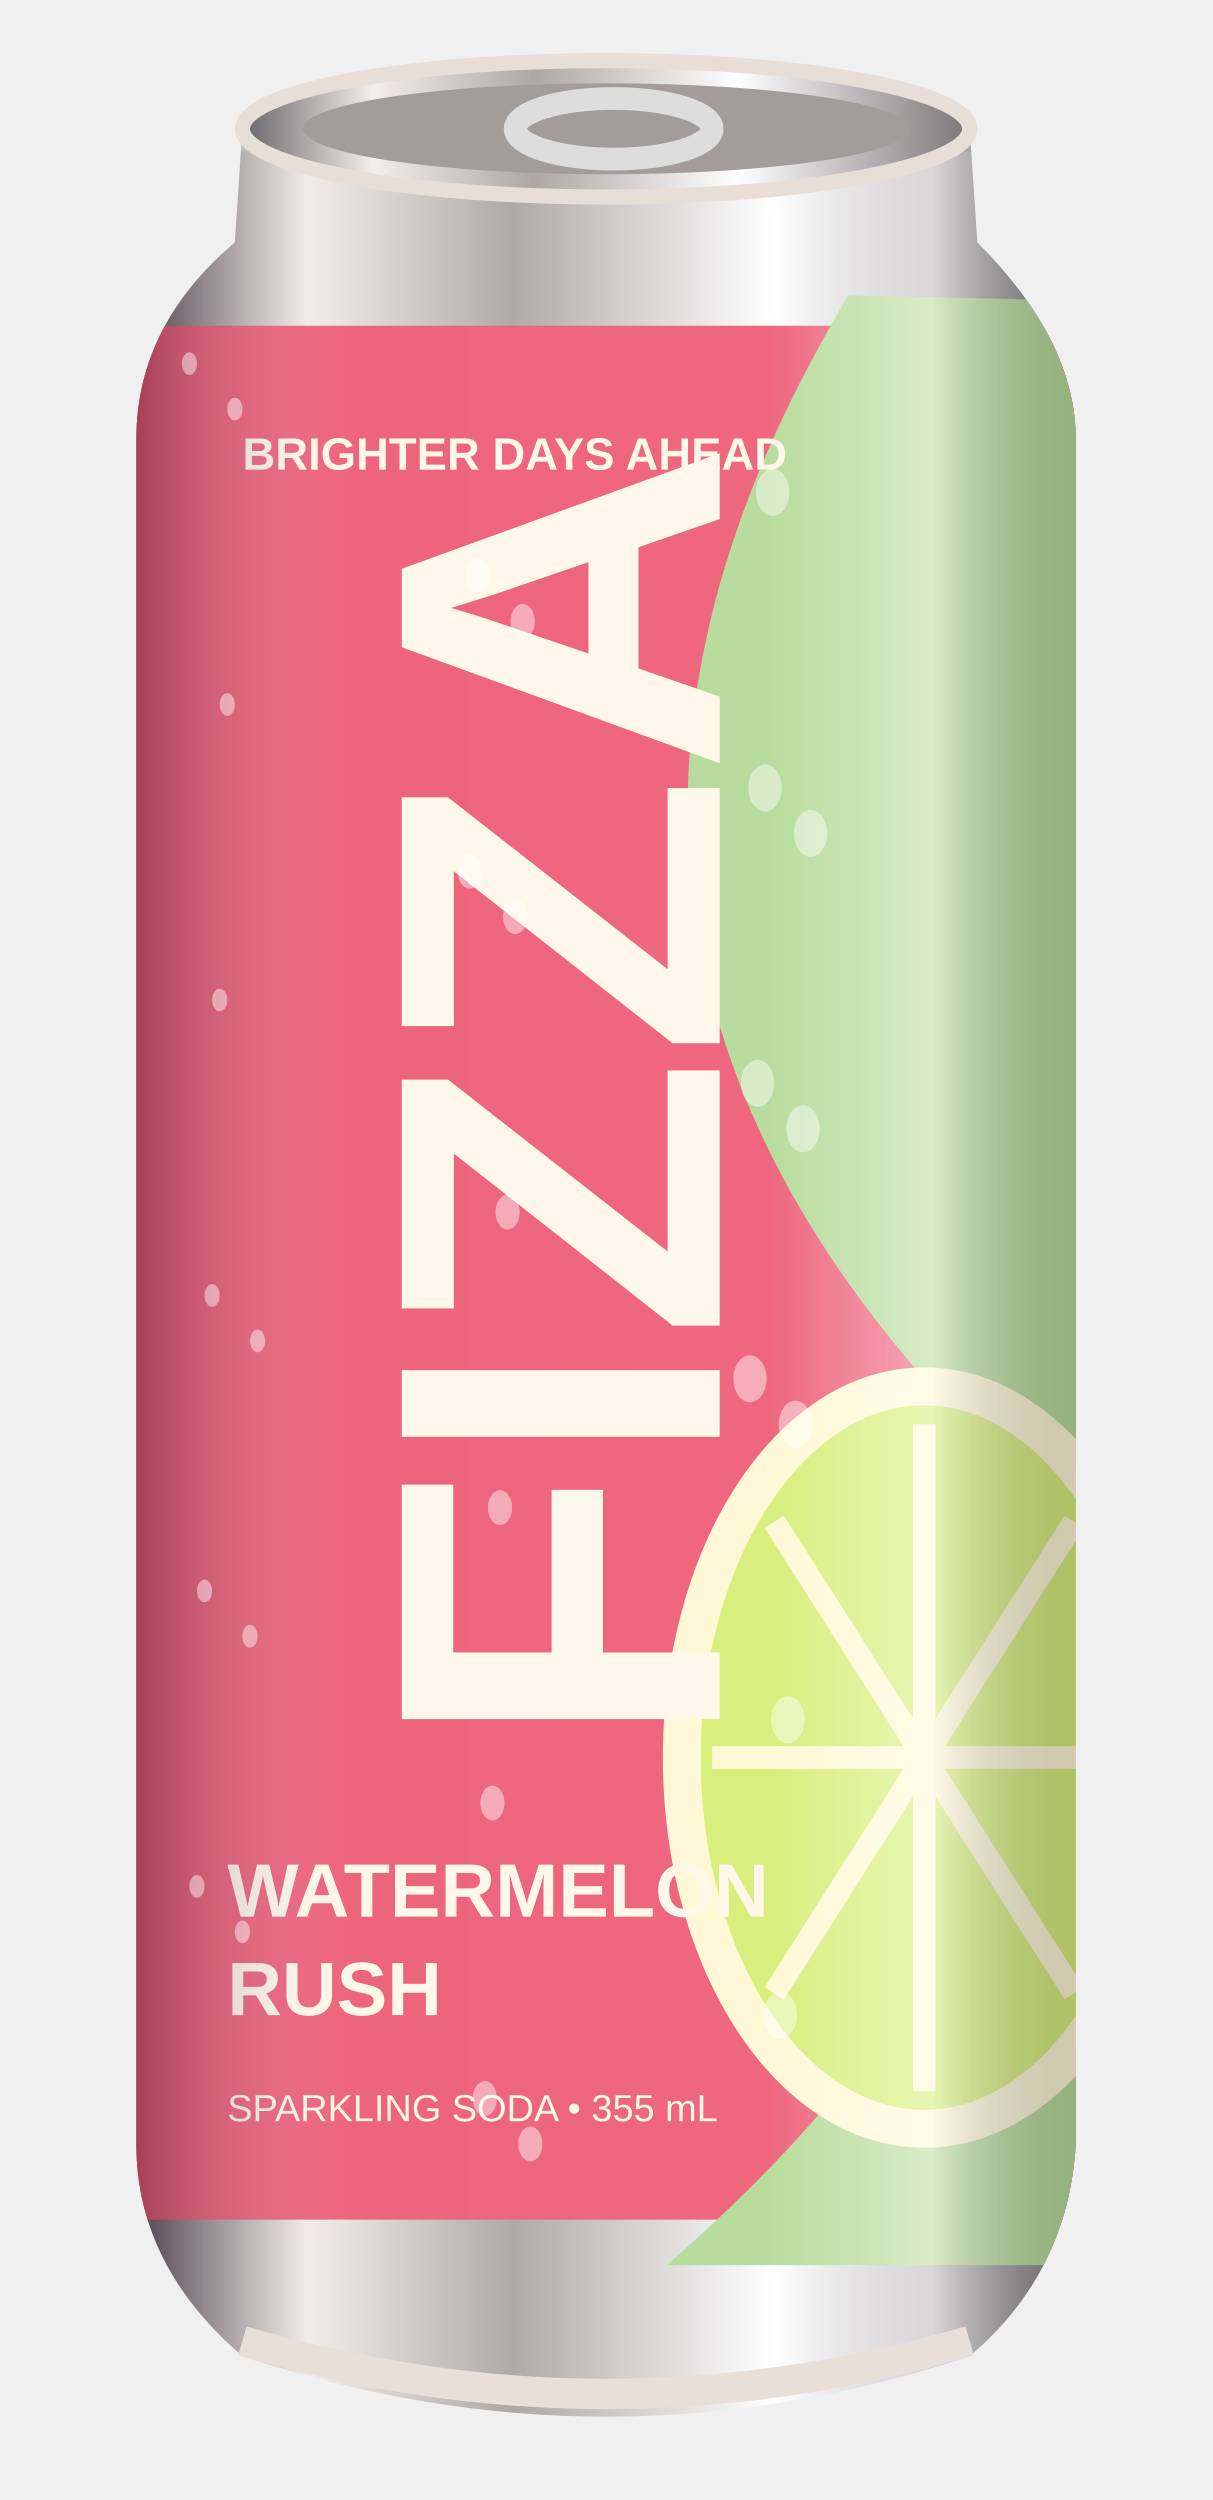
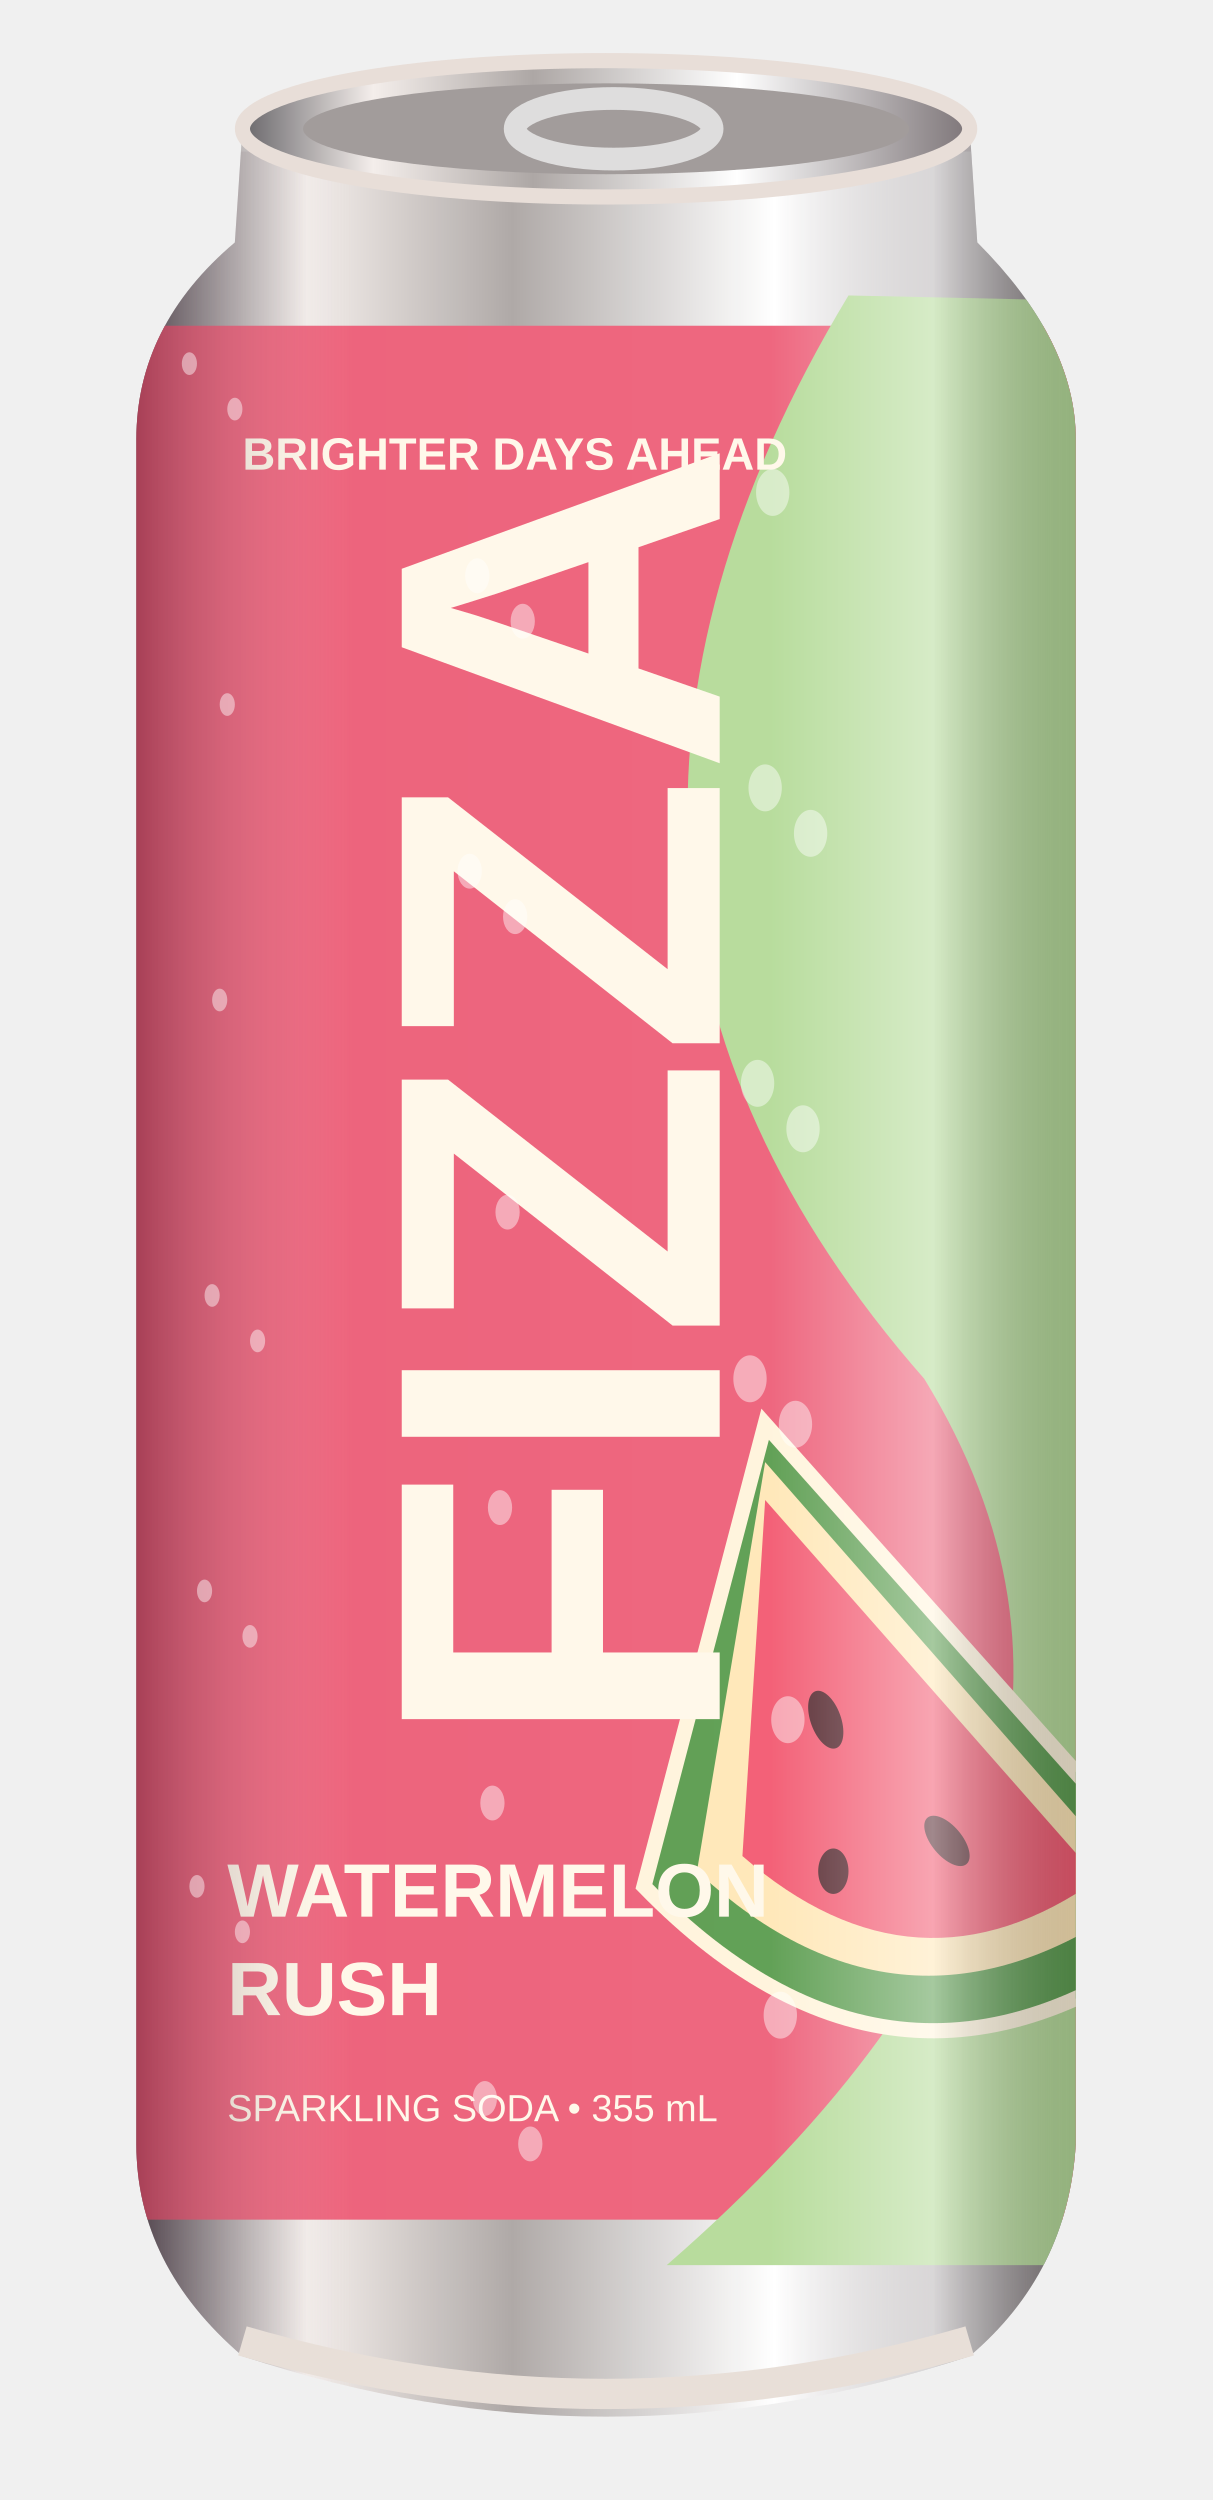
<svg xmlns="http://www.w3.org/2000/svg" width="160" height="330" viewBox="0 0 160 330">
  <defs>
    <linearGradient id="metal">
      <stop stop-color="#68666a" />
      <stop offset=".18" stop-color="#f4eeeb" />
      <stop offset=".4" stop-color="#ada7a5" />
      <stop offset=".68" stop-color="#fff" />
      <stop offset="1" stop-color="#7d7578" />
    </linearGradient>
    <linearGradient id="shine">
      <stop stop-color="#230012" stop-opacity=".35" />
      <stop offset=".23" stop-color="#fff" stop-opacity=".02" />
      <stop offset=".67" stop-color="#fff" stop-opacity=".04" />
      <stop offset=".84" stop-color="#fff" stop-opacity=".45" />
      <stop offset="1" stop-color="#000" stop-opacity=".18" />
    </linearGradient>
    <clipPath id="can">
      <path d="M32 17Q80 5 128 17L129 32Q142 45 142 58V283Q141 300 128 311Q80 327 32 311Q18 299 18 283V58Q18 43 31 32Z" />
    </clipPath>
  </defs>
  <path d="M32 17Q80 5 128 17L129 32Q142 45 142 58V283Q141 300 128 311Q80 327 32 311Q18 299 18 283V58Q18 43 31 32Z" fill="url(#metal)" />
  <g clip-path="url(#can)">
    <path d="M18 43H143V293H18Z" fill="#ed617a" />
    <path d="M112 39Q65 117 122 182Q157 239 88 299H157V40Z" fill="#b5db99" />
-     <ellipse cx="122" cy="232" rx="32" ry="49" fill="#d6ee78" stroke="#fff8d5" stroke-width="5" />
-     <path d="M122 232l28 0" stroke="#fff8d5" stroke-width="3" />
-     <path d="M122 232l19.799 31.113" stroke="#fff8d5" stroke-width="3" />
-     <path d="M122 232l1.7145055188062944e-15 44" stroke="#fff8d5" stroke-width="3" />
-     <path d="M122 232l-19.799 31.113" stroke="#fff8d5" stroke-width="3" />
-     <path d="M122 232l-28 5.3884459162483544e-15" stroke="#fff8d5" stroke-width="3" />
-     <path d="M122 232l-19.799 -31.113" stroke="#fff8d5" stroke-width="3" />
-     <path d="M122 232l-5.143516556418883e-15 -44" stroke="#fff8d5" stroke-width="3" />
-     <path d="M122 232l19.799 -31.113" stroke="#fff8d5" stroke-width="3" />
+     <path d="M101 188L159 253Q120 285 85 249Z" fill="#5c9d50" stroke="#fff4dc" stroke-width="2" />
+     <path d="M101 193L151 250Q120 273 92 247Z" fill="#ffe7b7" />
+     <path d="M101 198L145 248Q121 265 98 245Z" fill="#f25b72" />
+     <g fill="#54262d">
+       <ellipse cx="109" cy="227" rx="2" ry="4" transform="rotate(-20 109 227)" />
+       <ellipse cx="125" cy="243" rx="2" ry="4" transform="rotate(-40 125 243)" />
+       <ellipse cx="110" cy="247" rx="2" ry="3" />
+     </g>
    <text x="95" y="231" transform="rotate(-90 95 231)" fill="#fff8e9" font-family="Arial,sans-serif" font-size="61" font-weight="1000">FIZZA</text>
    <text x="32" y="62" fill="#fff8e9" font-family="Arial" font-size="6" font-weight="bold">BRIGHTER DAYS AHEAD</text>
    <text x="30" y="253" fill="#fff8e9" font-family="Arial" font-size="10" font-weight="bold">WATERMELON</text>
    <text x="30" y="266" fill="#fff8e9" font-family="Arial" font-size="10" font-weight="bold">RUSH</text>
    <text x="30" y="280" fill="#fff8e9" font-family="Arial" font-size="5">SPARKLING SODA • 355 mL</text>
    <path d="M18 20H143V317H18Z" fill="url(#shine)" />
    <ellipse cx="25" cy="48" rx="1" ry="1.5" fill="#fff" opacity=".45" />
    <ellipse cx="62" cy="115" rx="1.6" ry="2.3" fill="#fff" opacity=".45" />
    <ellipse cx="99" cy="182" rx="2.2" ry="3.1" fill="#fff" opacity=".45" />
    <ellipse cx="26" cy="249" rx="1" ry="1.5" fill="#fff" opacity=".45" />
    <ellipse cx="63" cy="76" rx="1.6" ry="2.3" fill="#fff" opacity=".45" />
    <ellipse cx="100" cy="143" rx="2.2" ry="3.1" fill="#fff" opacity=".45" />
    <ellipse cx="27" cy="210" rx="1" ry="1.5" fill="#fff" opacity=".45" />
    <ellipse cx="64" cy="277" rx="1.6" ry="2.3" fill="#fff" opacity=".45" />
    <ellipse cx="101" cy="104" rx="2.2" ry="3.1" fill="#fff" opacity=".45" />
    <ellipse cx="28" cy="171" rx="1" ry="1.5" fill="#fff" opacity=".45" />
    <ellipse cx="65" cy="238" rx="1.6" ry="2.3" fill="#fff" opacity=".45" />
    <ellipse cx="102" cy="65" rx="2.2" ry="3.1" fill="#fff" opacity=".45" />
    <ellipse cx="29" cy="132" rx="1" ry="1.5" fill="#fff" opacity=".45" />
    <ellipse cx="66" cy="199" rx="1.6" ry="2.3" fill="#fff" opacity=".45" />
    <ellipse cx="103" cy="266" rx="2.2" ry="3.1" fill="#fff" opacity=".45" />
    <ellipse cx="30" cy="93" rx="1" ry="1.5" fill="#fff" opacity=".45" />
    <ellipse cx="67" cy="160" rx="1.6" ry="2.3" fill="#fff" opacity=".45" />
    <ellipse cx="104" cy="227" rx="2.2" ry="3.1" fill="#fff" opacity=".45" />
    <ellipse cx="31" cy="54" rx="1" ry="1.5" fill="#fff" opacity=".45" />
    <ellipse cx="68" cy="121" rx="1.6" ry="2.3" fill="#fff" opacity=".45" />
    <ellipse cx="105" cy="188" rx="2.2" ry="3.1" fill="#fff" opacity=".45" />
    <ellipse cx="32" cy="255" rx="1" ry="1.5" fill="#fff" opacity=".45" />
    <ellipse cx="69" cy="82" rx="1.6" ry="2.3" fill="#fff" opacity=".45" />
    <ellipse cx="106" cy="149" rx="2.2" ry="3.1" fill="#fff" opacity=".45" />
    <ellipse cx="33" cy="216" rx="1" ry="1.5" fill="#fff" opacity=".45" />
    <ellipse cx="70" cy="283" rx="1.6" ry="2.3" fill="#fff" opacity=".45" />
    <ellipse cx="107" cy="110" rx="2.2" ry="3.1" fill="#fff" opacity=".45" />
    <ellipse cx="34" cy="177" rx="1" ry="1.5" fill="#fff" opacity=".45" />
  </g>
  <ellipse cx="80" cy="17" rx="48" ry="9" fill="url(#metal)" stroke="#e8ded8" stroke-width="2" />
  <ellipse cx="80" cy="17" rx="40" ry="6" fill="#a29c9b" />
  <ellipse cx="81" cy="17" rx="13" ry="4" fill="none" stroke="#dedddd" stroke-width="3" />
  <path d="M32 309Q80 323 128 309" stroke="#e8dfd8" stroke-width="4" fill="none" />
</svg>
